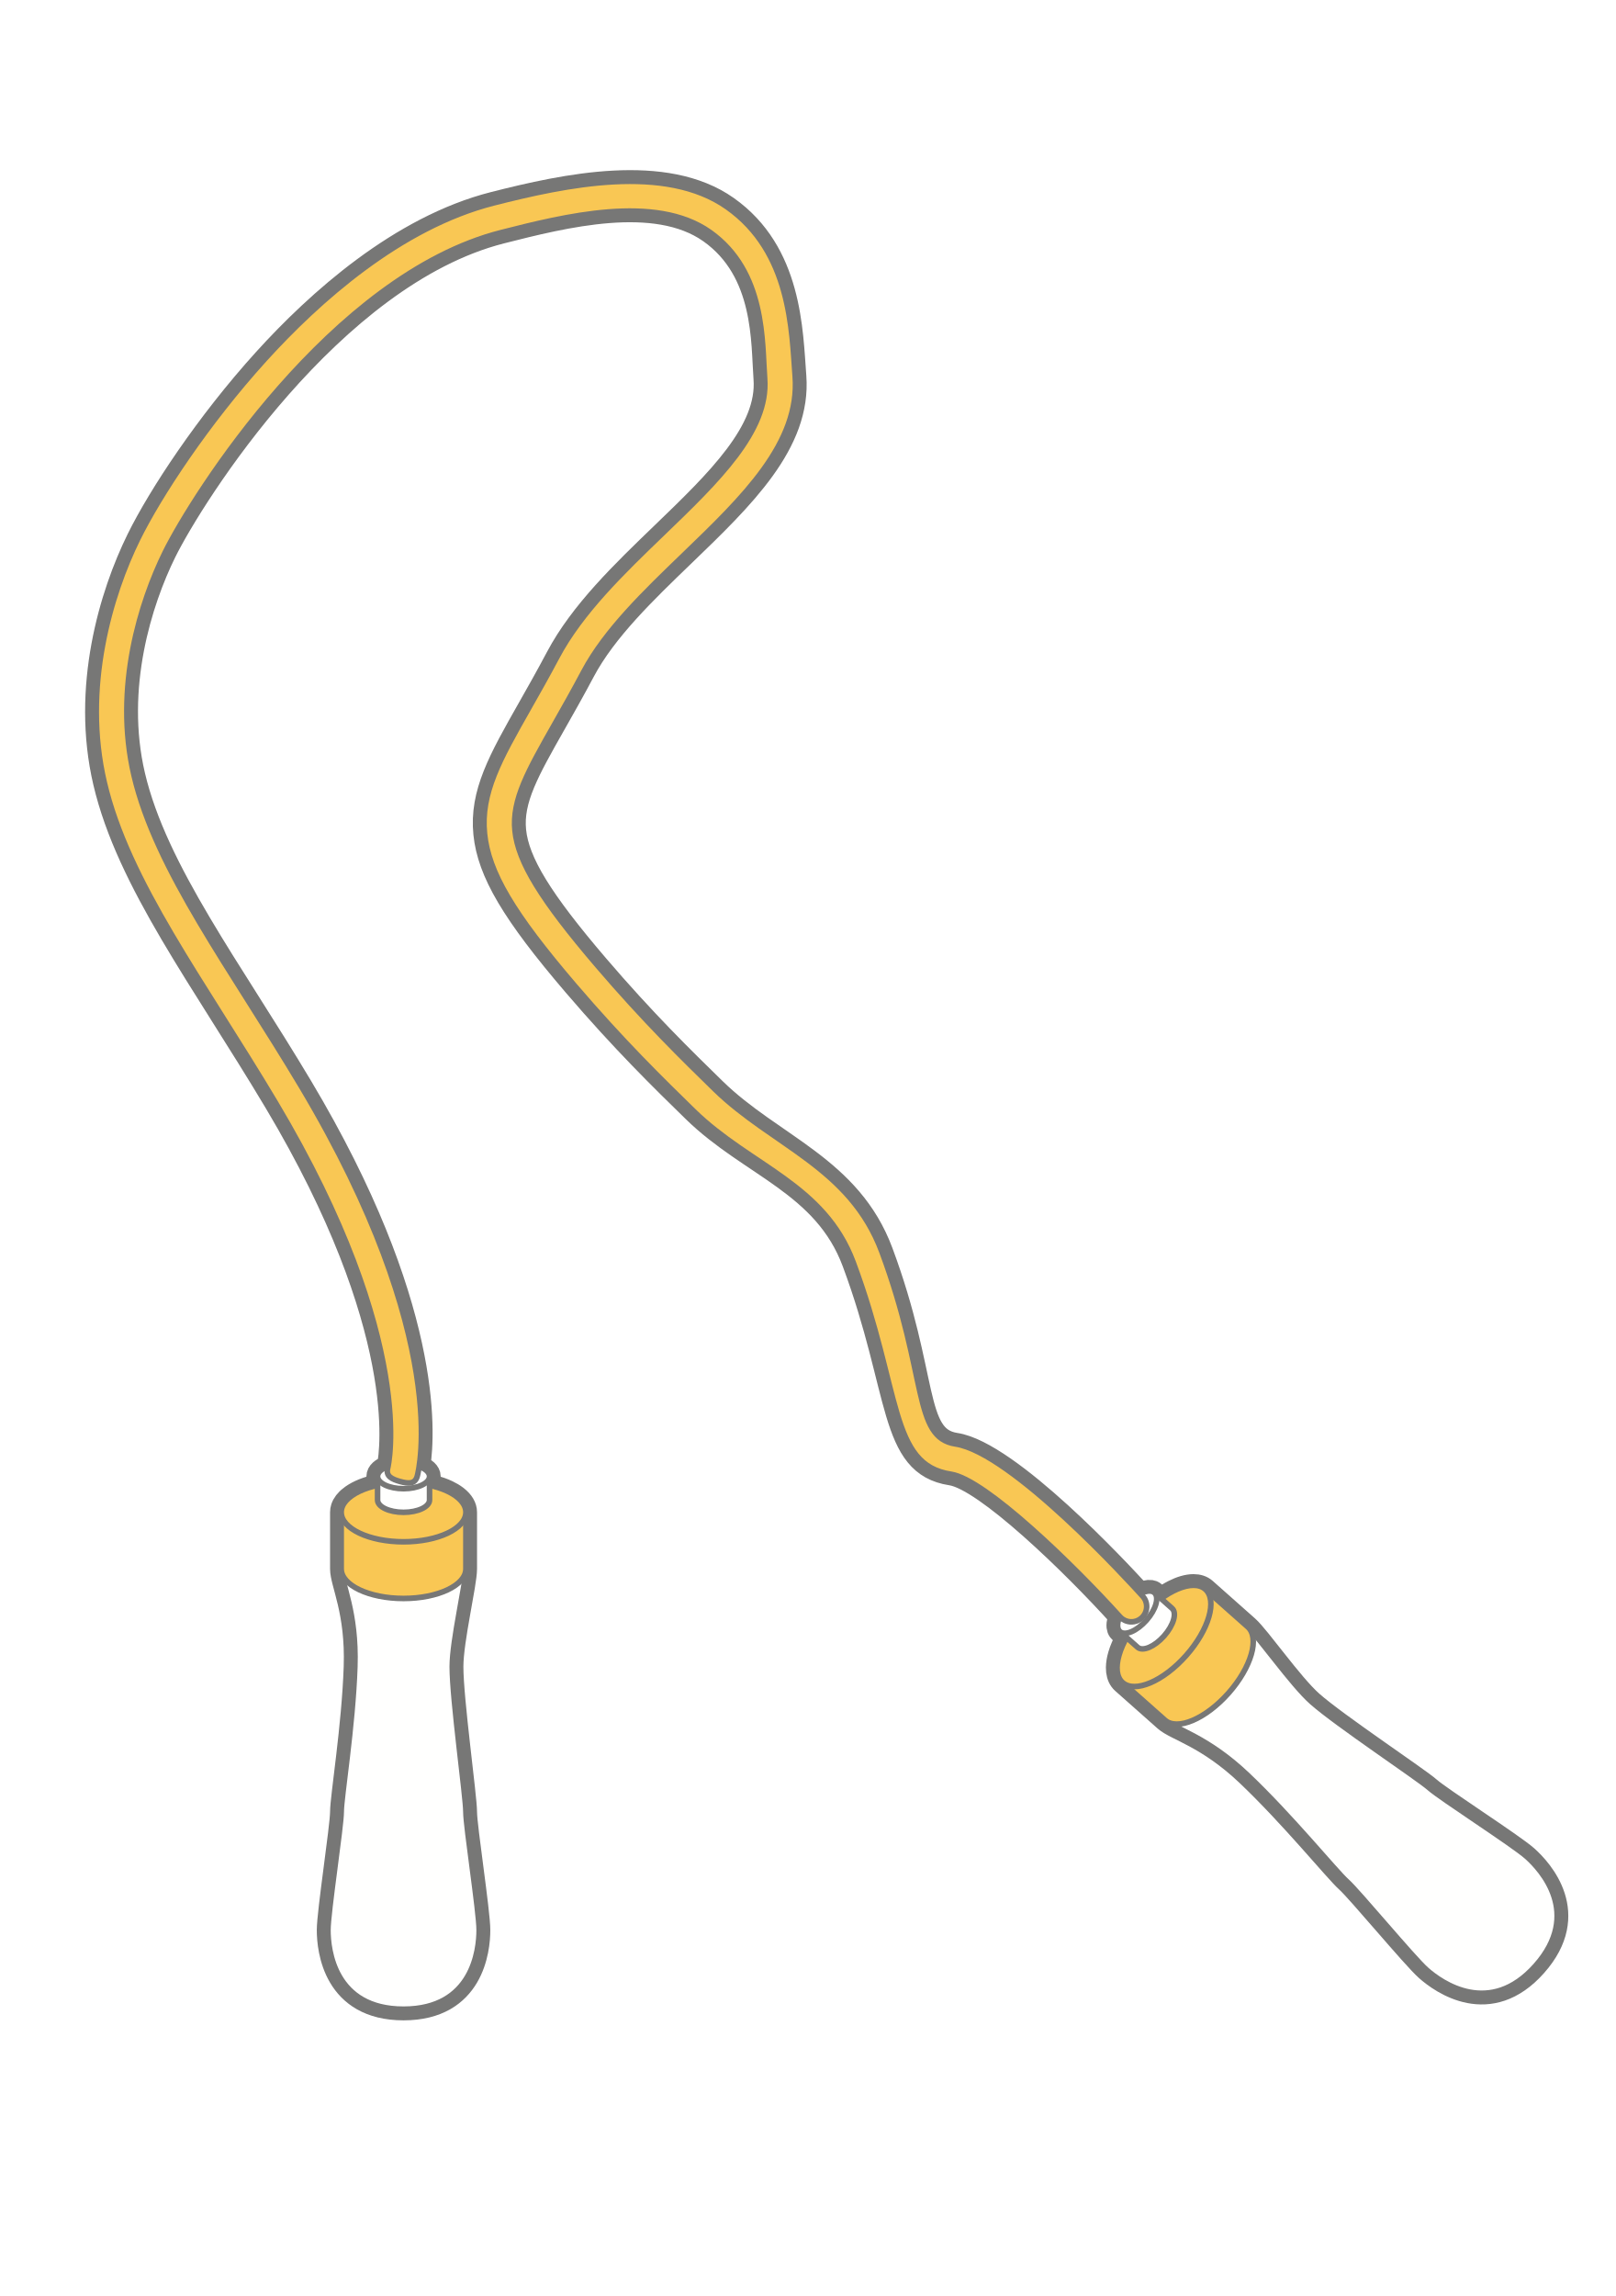
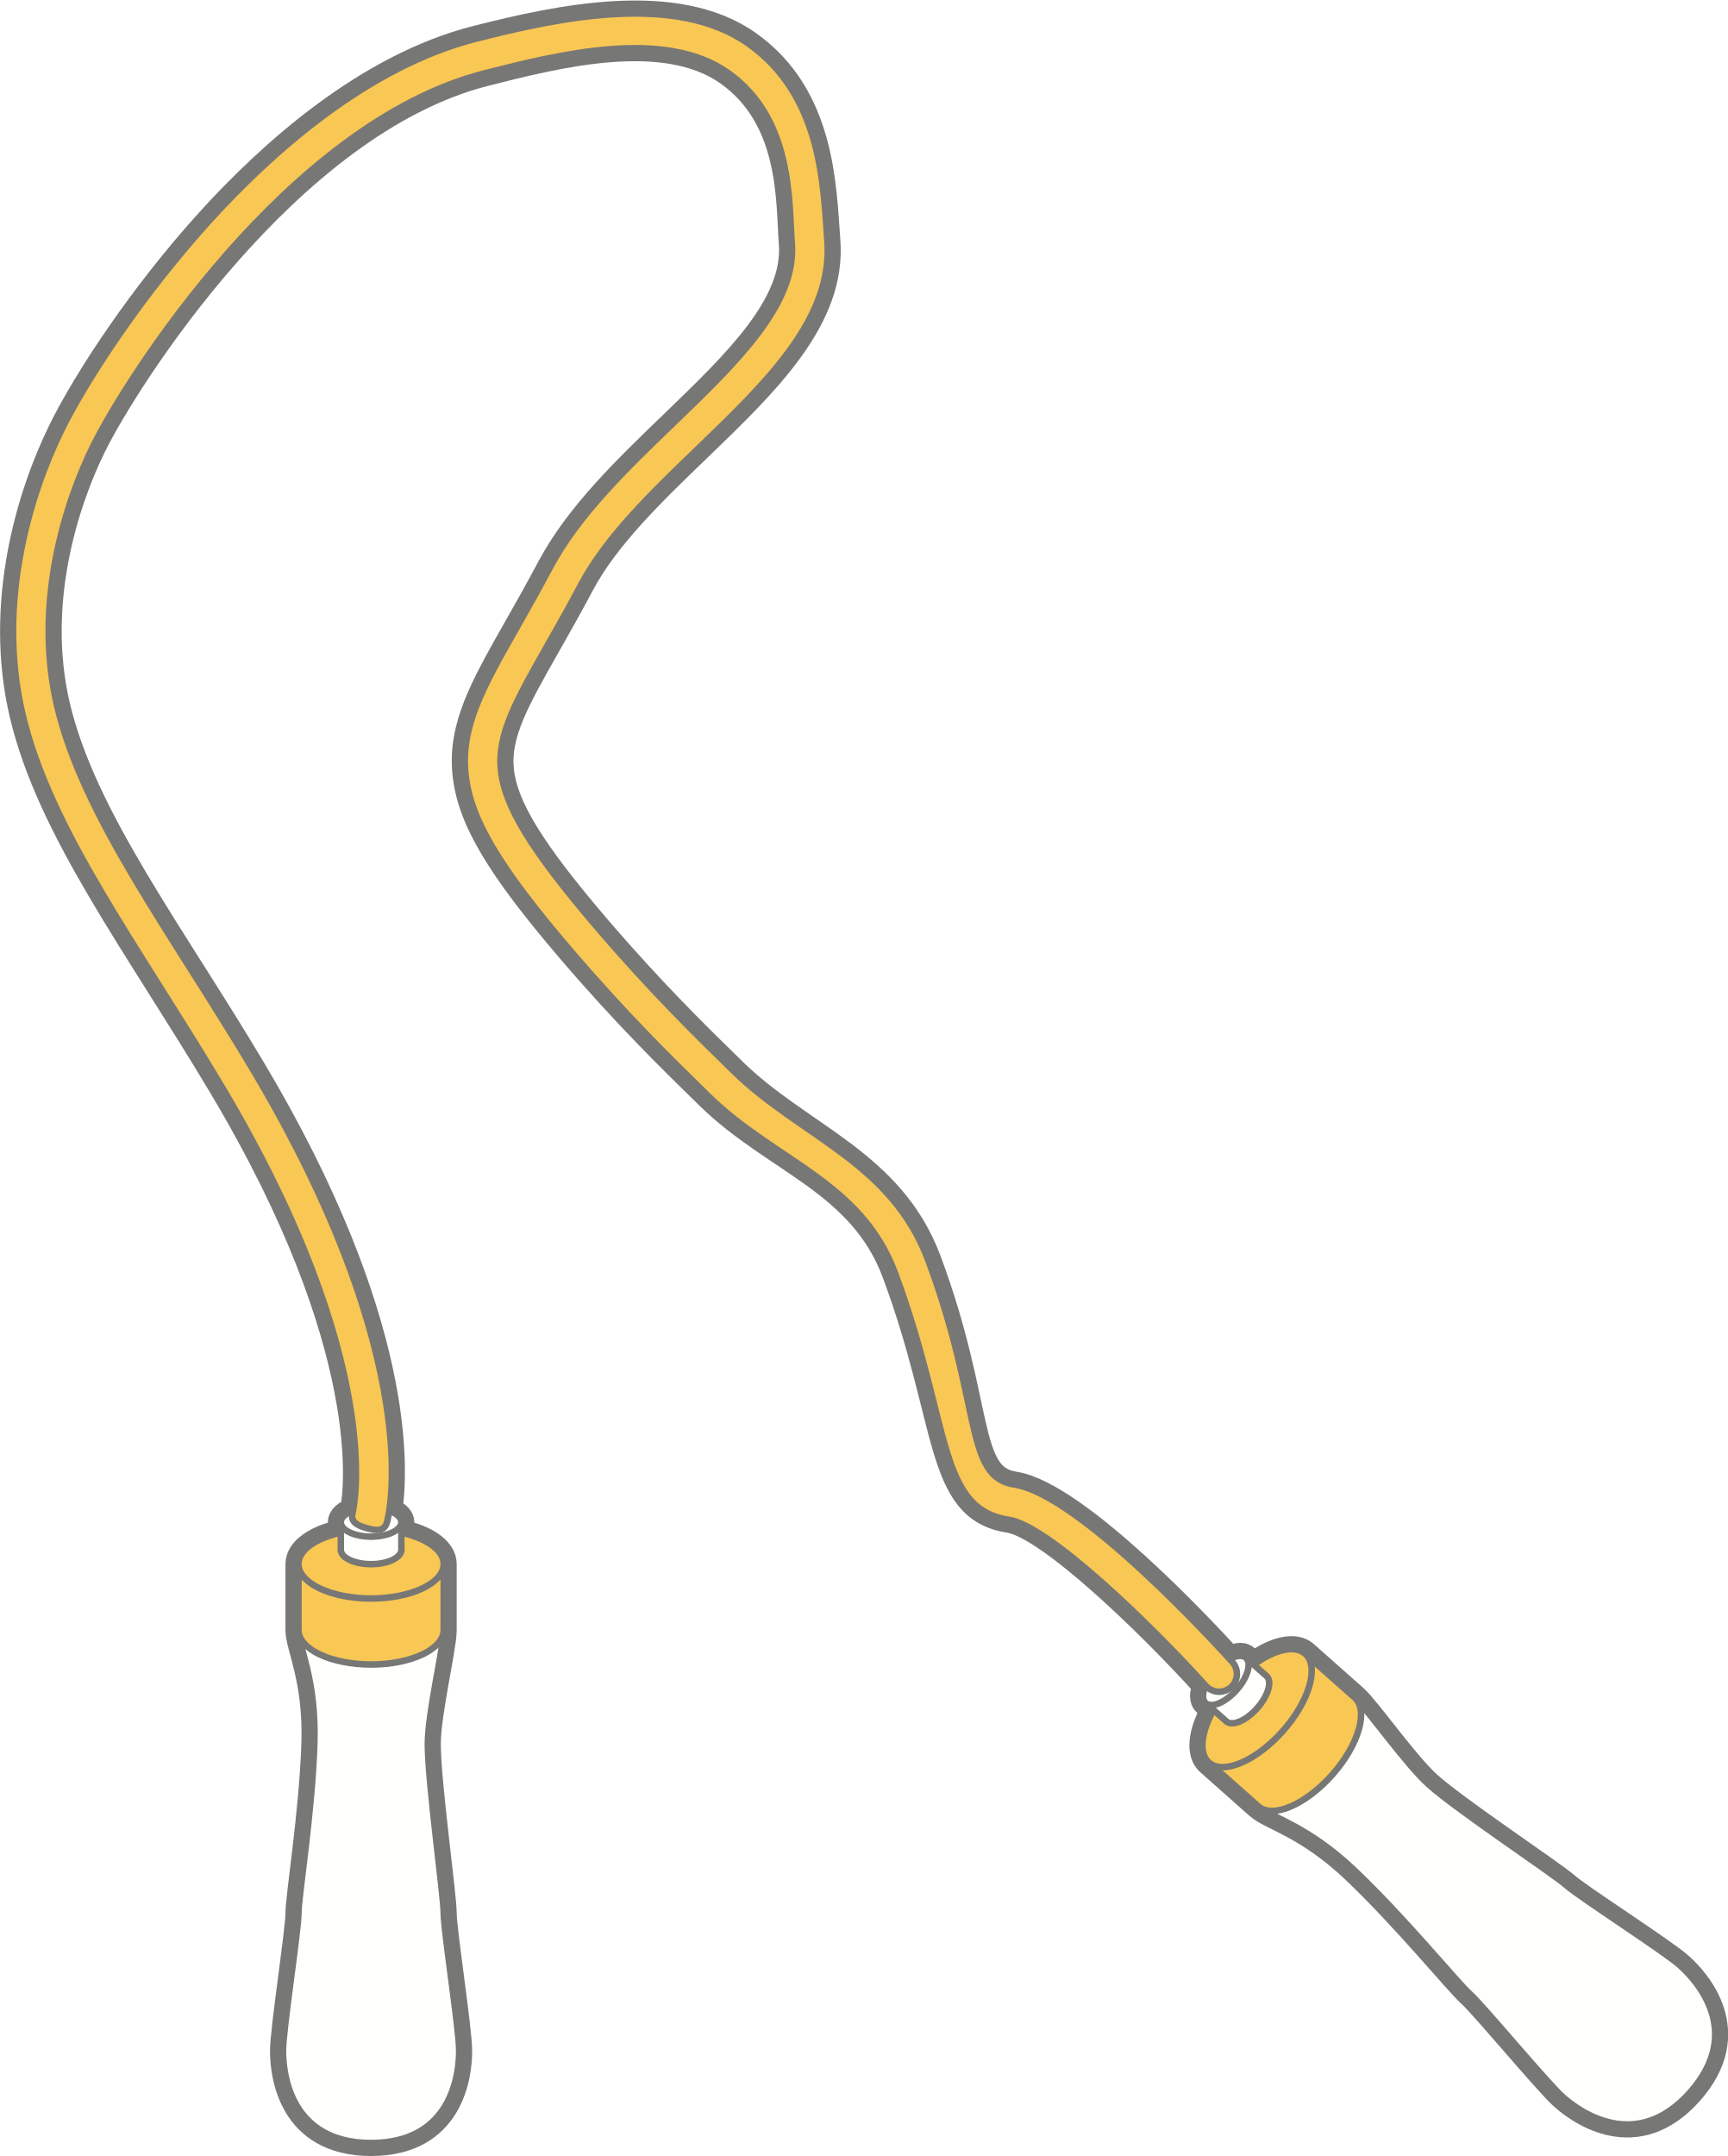
- <svg xmlns="http://www.w3.org/2000/svg" version="1.1" x="0" y="0" width="88mm" height="125mm" viewBox="0 0 332.598 472.441" id="svg75">
+ <svg xmlns="http://www.w3.org/2000/svg" version="1.1" x="0" y="0" width="80.761mm" height="100.754mm" viewBox="0 0 305.237 380.802" id="svg75">
  <defs id="defs79" />
-   <g id="Layer_1" transform="matrix(0.5435086,0,0,0.5435086,17.10647,34.82236)">
+   <g id="Layer_1" transform="matrix(0.5435086,0,0,0.5435086,-0.3985437,-0.09633924)">
    <g id="g6">
      <path d="m 546.679,638.817 c -5.264,-4.667 -32.548,-22.143 -36.824,-25.935 -4.277,-3.792 -35.18,-24.291 -44.551,-32.6 -7.614,-6.751 -20.019,-24.653 -24.296,-28.445 -3.783,-3.354 -12.265,-10.875 -16.049,-14.23 -1.157,-1.027 -2.699,-1.51 -4.494,-1.506 -2.245,0.005 -4.888,0.773 -7.676,2.197 -1.497,0.764 -3.036,1.733 -4.578,2.858 -0.99,-0.877 -1.916,-1.699 -2.537,-2.249 -0.362,-0.321 -0.814,-0.515 -1.333,-0.591 -1.089,-0.159 -2.474,0.205 -3.945,0.992 -7.935,-8.713 -49.681,-53.617 -69.994,-56.708 -16.264,-2.475 -10.368,-25.593 -27.895,-72.719 -11.951,-32.132 -41.395,-40.267 -63.237,-61.58 -11.833,-11.547 -26.559,-25.918 -44.474,-46.86 -21.288,-24.885 -30.05,-39.192 -31.252,-51.026 -1.187,-11.693 4.988,-22.579 15.219,-40.613 3.263,-5.75 6.96,-12.267 10.89,-19.669 8.214,-15.472 23.22,-29.926 37.732,-43.904 C 250.109,124.34 271.574,103.665 269.651,78.41 268.338,61.164 268.158,31.413 243.966,14.336 220.431,-2.278 182.547,5.855 155.477,12.741 119.922,21.784 88.64,49.939 68.658,71.966 46.757,96.11 28.773,123.51 20.665,139.953 10.386,160.802 -0.44,196.241 8,232.166 c 8.876,37.775 37.206,74.925 64.768,121.125 50.812,85.173 43.847,132.018 42.7,137.837 -2.404,0.852 -3.968,2.208 -3.968,3.742 0,0.828 0,2.062 0,3.381 -3.953,0.862 -7.322,2.225 -9.735,3.921 -0.424,0.298 -0.819,0.606 -1.183,0.924 -0.181,0.159 -0.355,0.32 -0.521,0.483 -0.663,0.653 -1.197,1.342 -1.585,2.058 -0.194,0.358 -0.351,0.723 -0.471,1.094 -0.179,0.557 -0.272,1.127 -0.272,1.707 0,5.056 0,16.393 0,21.449 0,5.539 5.872,15.978 5.165,37.05 -0.767,22.829 -5.165,49.423 -5.165,54.962 0,5.539 -5.025,37.9 -5.025,44.76 0,7.507 2.382,29.936 28.633,29.936 26.251,0 28.633,-22.429 28.633,-29.936 0,-7.035 -5.025,-39.044 -5.025,-44.76 0,-5.716 -5.164,-42.437 -5.164,-54.962 0,-10.176 5.164,-31.334 5.164,-37.05 0,-5.056 0,-16.393 0,-21.449 0,-2.094 -1.213,-4.053 -3.319,-5.73 -0.084,-0.067 -0.171,-0.133 -0.258,-0.2 -0.953,-0.724 -2.072,-1.394 -3.337,-1.995 -0.802,-0.38 -1.66,-0.733 -2.569,-1.056 -0.606,-0.215 -1.234,-0.417 -1.883,-0.604 -0.325,-0.093 -0.654,-0.183 -0.989,-0.27 -0.46,-0.118 -0.934,-0.228 -1.412,-0.332 0,-1.319 0,-2.553 0,-3.381 0,-1.525 -1.546,-2.875 -3.927,-3.728 2.029,-13.187 4.584,-61.482 -44.523,-143.795 C 56.16,302.806 27.778,265.611 19.296,229.512 11.478,196.237 21.997,163.491 31.073,145.084 41.639,123.654 94.204,40.297 158.337,23.987 c 23.636,-6.011 58.302,-14.738 78.937,-0.172 21.189,14.957 19.773,41.896 20.808,55.476 1.508,19.807 -18.046,38.641 -38.747,58.581 -15.166,14.609 -30.849,29.715 -39.931,46.82 -3.853,7.259 -7.508,13.701 -10.733,19.384 -10.979,19.353 -18.232,32.138 -16.671,47.511 1.486,14.621 10.695,30.177 33.979,57.396 18.254,21.34 33.188,35.913 45.187,47.622 21.457,20.938 49.422,27.63 60.465,57.321 18.169,48.848 13.567,76.575 37.025,80.145 12.893,1.962 45.989,34.032 63.895,53.859 -0.092,0.212 -0.18,0.424 -0.256,0.632 -0.27,0.735 -0.445,1.436 -0.518,2.081 -0.024,0.214 -0.037,0.423 -0.039,0.624 -10e-4,0.201 0.009,0.395 0.031,0.581 0.066,0.558 0.238,1.042 0.524,1.43 0.095,0.13 0.203,0.248 0.323,0.355 h 0.001 c 0.621,0.551 1.547,1.372 2.536,2.249 -1.28,2.287 -2.254,4.531 -2.86,6.622 -0.494,1.704 -0.755,3.308 -0.765,4.756 -0.004,0.482 0.021,0.948 0.073,1.393 0.211,1.784 0.876,3.256 2.034,4.283 3.783,3.354 12.265,10.875 16.048,14.23 4.145,3.675 15.851,6.207 31.149,20.716 16.573,15.719 33.553,36.653 37.698,40.328 4.144,3.675 25.024,28.904 30.156,33.455 5.617,4.981 23.98,18.079 41.396,-1.563 17.416,-19.641 2.214,-36.305 -3.403,-41.285 z" fill="#f9c754" id="path2" />
      <path d="m 546.679,638.817 c -5.264,-4.667 -32.548,-22.143 -36.824,-25.935 -4.277,-3.792 -35.18,-24.291 -44.551,-32.6 -7.614,-6.751 -20.019,-24.653 -24.296,-28.445 -3.783,-3.354 -12.265,-10.875 -16.049,-14.23 -1.157,-1.027 -2.699,-1.51 -4.494,-1.506 -2.245,0.005 -4.888,0.773 -7.676,2.197 -1.497,0.764 -3.036,1.733 -4.578,2.858 -0.99,-0.877 -1.916,-1.699 -2.537,-2.249 -0.362,-0.321 -0.814,-0.515 -1.333,-0.591 -1.089,-0.159 -2.474,0.205 -3.945,0.992 -7.935,-8.713 -49.681,-53.617 -69.994,-56.708 -16.264,-2.475 -10.368,-25.593 -27.895,-72.719 -11.951,-32.132 -41.395,-40.267 -63.237,-61.58 -11.833,-11.547 -26.559,-25.918 -44.474,-46.86 -21.288,-24.885 -30.05,-39.192 -31.252,-51.026 -1.187,-11.693 4.988,-22.579 15.219,-40.613 3.263,-5.75 6.96,-12.267 10.89,-19.669 8.214,-15.472 23.22,-29.926 37.732,-43.904 C 250.109,124.34 271.574,103.665 269.651,78.41 268.338,61.164 268.158,31.413 243.966,14.336 220.431,-2.278 182.547,5.855 155.477,12.741 119.922,21.784 88.64,49.939 68.658,71.966 46.757,96.11 28.773,123.51 20.665,139.953 10.386,160.802 -0.44,196.241 8,232.166 c 8.876,37.775 37.206,74.925 64.768,121.125 50.812,85.173 43.847,132.018 42.7,137.837 -2.404,0.852 -3.968,2.208 -3.968,3.742 0,0.828 0,2.062 0,3.381 -3.953,0.862 -7.322,2.225 -9.735,3.921 -0.424,0.298 -0.819,0.606 -1.183,0.924 -0.181,0.159 -0.355,0.32 -0.521,0.483 -0.663,0.653 -1.197,1.342 -1.585,2.058 -0.194,0.358 -0.351,0.723 -0.471,1.094 -0.179,0.557 -0.272,1.127 -0.272,1.707 0,5.056 0,16.393 0,21.449 0,5.539 5.872,15.978 5.165,37.05 -0.767,22.829 -5.165,49.423 -5.165,54.962 0,5.539 -5.025,37.9 -5.025,44.76 0,7.507 2.382,29.936 28.633,29.936 26.251,0 28.633,-22.429 28.633,-29.936 0,-7.035 -5.025,-39.044 -5.025,-44.76 0,-5.716 -5.164,-42.437 -5.164,-54.962 0,-10.176 5.164,-31.334 5.164,-37.05 0,-5.056 0,-16.393 0,-21.449 0,-2.094 -1.213,-4.053 -3.319,-5.73 -0.084,-0.067 -0.171,-0.133 -0.258,-0.2 -0.953,-0.724 -2.072,-1.394 -3.337,-1.995 -0.802,-0.38 -1.66,-0.733 -2.569,-1.056 -0.606,-0.215 -1.234,-0.417 -1.883,-0.604 -0.325,-0.093 -0.654,-0.183 -0.989,-0.27 -0.46,-0.118 -0.934,-0.228 -1.412,-0.332 0,-1.319 0,-2.553 0,-3.381 0,-1.525 -1.546,-2.875 -3.927,-3.728 2.029,-13.187 4.584,-61.482 -44.523,-143.795 C 56.16,302.806 27.778,265.611 19.296,229.512 11.478,196.237 21.997,163.491 31.073,145.084 41.639,123.654 94.204,40.297 158.337,23.987 c 23.636,-6.011 58.302,-14.738 78.937,-0.172 21.189,14.957 19.773,41.896 20.808,55.476 1.508,19.807 -18.046,38.641 -38.747,58.581 -15.166,14.609 -30.849,29.715 -39.931,46.82 -3.853,7.259 -7.508,13.701 -10.733,19.384 -10.979,19.353 -18.232,32.138 -16.671,47.511 1.486,14.621 10.695,30.177 33.979,57.396 18.254,21.34 33.188,35.913 45.187,47.622 21.457,20.938 49.422,27.63 60.465,57.321 18.169,48.848 13.567,76.575 37.025,80.145 12.893,1.962 45.989,34.032 63.895,53.859 -0.092,0.212 -0.18,0.424 -0.256,0.632 -0.27,0.735 -0.445,1.436 -0.518,2.081 -0.024,0.214 -0.037,0.423 -0.039,0.624 -10e-4,0.201 0.009,0.395 0.031,0.581 0.066,0.558 0.238,1.042 0.524,1.43 0.095,0.13 0.203,0.248 0.323,0.355 h 0.001 c 0.621,0.551 1.547,1.372 2.536,2.249 -1.28,2.287 -2.254,4.531 -2.86,6.622 -0.494,1.704 -0.755,3.308 -0.765,4.756 -0.004,0.482 0.021,0.948 0.073,1.393 0.211,1.784 0.876,3.256 2.034,4.283 3.783,3.354 12.265,10.875 16.048,14.23 4.145,3.675 15.851,6.207 31.149,20.716 16.573,15.719 33.553,36.653 37.698,40.328 4.144,3.675 25.024,28.904 30.156,33.455 5.617,4.981 23.98,18.079 41.396,-1.563 17.416,-19.641 2.214,-36.305 -3.403,-41.285 z" fill-opacity="0" stroke="#777776" stroke-width="8.439" stroke-linecap="round" stroke-linejoin="round" id="path4" />
    </g>
    <g id="g12">
      <path d="m 144.949,621.899 c 0,-5.716 -5.164,-42.437 -5.164,-54.962 0,-10.176 5.164,-31.334 5.164,-37.05 0,-6.19 -10.57,-11.207 -23.608,-11.207 -13.038,0 -23.608,5.017 -23.608,11.207 0,5.539 5.872,15.978 5.165,37.05 -0.767,22.83 -5.165,49.423 -5.165,54.962 0,5.539 -5.025,37.9 -5.025,44.76 0,7.507 2.382,29.936 28.633,29.936 26.251,0 28.633,-22.429 28.633,-29.936 0,-7.035 -5.025,-39.044 -5.025,-44.76 z" fill="#fffffe" id="path8" />
      <path d="m 144.949,621.899 c 0,-5.716 -5.164,-42.437 -5.164,-54.962 0,-10.176 5.164,-31.334 5.164,-37.05 0,-6.19 -10.57,-11.207 -23.608,-11.207 -13.038,0 -23.608,5.017 -23.608,11.207 0,5.539 5.872,15.978 5.165,37.05 -0.767,22.83 -5.165,49.423 -5.165,54.962 0,5.539 -5.025,37.9 -5.025,44.76 0,7.507 2.382,29.936 28.633,29.936 26.251,0 28.633,-22.429 28.633,-29.936 0,-7.035 -5.025,-39.044 -5.025,-44.76 z" fill-opacity="0" stroke="#777776" stroke-width="2.11" stroke-linecap="round" stroke-linejoin="round" id="path10" />
    </g>
    <g id="g18">
      <path d="m 144.949,508.438 c 0,-6.19 -10.57,-11.207 -23.608,-11.207 -13.038,0 -23.608,5.017 -23.608,11.207 0,5.056 0,16.393 0,21.449 0,6.19 10.57,11.207 23.608,11.207 13.038,0 23.608,-5.017 23.608,-11.207 0,-5.056 0,-16.393 0,-21.449 z" fill="#f9c754" id="path14" />
      <path d="m 144.949,508.438 c 0,-6.19 -10.57,-11.207 -23.608,-11.207 -13.038,0 -23.608,5.017 -23.608,11.207 0,5.056 0,16.393 0,21.449 0,6.19 10.57,11.207 23.608,11.207 13.038,0 23.608,-5.017 23.608,-11.207 0,-5.056 0,-16.393 0,-21.449 z" fill-opacity="0" stroke="#777776" stroke-width="2.11" stroke-linecap="round" stroke-linejoin="round" id="path16" />
    </g>
    <g id="g24">
      <path d="m 144.949,508.438 c 0,6.189 -10.57,11.207 -23.608,11.207 -13.038,0 -23.608,-5.018 -23.608,-11.207 0,-6.19 10.57,-11.207 23.608,-11.207 13.038,0 23.608,5.017 23.608,11.207 z" fill="#f9c754" id="path20" />
      <path d="m 144.949,508.438 c 0,6.189 -10.57,11.207 -23.608,11.207 -13.038,0 -23.608,-5.018 -23.608,-11.207 0,-6.19 10.57,-11.207 23.608,-11.207 13.038,0 23.608,5.017 23.608,11.207 z" fill-opacity="0" stroke="#777776" stroke-width="2.11" stroke-linecap="round" stroke-linejoin="round" id="path22" />
    </g>
    <g id="g30">
      <path d="m 131.182,494.87 c 0,-2.58 -4.406,-4.672 -9.841,-4.672 -5.435,0 -9.841,2.092 -9.841,4.672 0,2.108 0,6.833 0,8.941 0,2.58 4.406,4.671 9.841,4.671 5.435,0 9.841,-2.091 9.841,-4.671 0,-2.108 0,-6.833 0,-8.941 z" fill="#fffffe" id="path26" />
      <path d="m 131.182,494.87 c 0,-2.58 -4.406,-4.672 -9.841,-4.672 -5.435,0 -9.841,2.092 -9.841,4.672 0,2.108 0,6.833 0,8.941 0,2.58 4.406,4.671 9.841,4.671 5.435,0 9.841,-2.091 9.841,-4.671 0,-2.108 0,-6.833 0,-8.941 z" fill-opacity="0" stroke="#777776" stroke-width="2.11" stroke-linecap="round" stroke-linejoin="round" id="path28" />
    </g>
    <g id="g36">
      <path d="m 131.182,494.87 c 0,2.58 -4.406,4.671 -9.841,4.671 -5.435,0 -9.841,-2.091 -9.841,-4.671 0,-2.58 4.406,-4.672 9.841,-4.672 5.435,0 9.841,2.092 9.841,4.672 z" fill="#fffffe" id="path32" />
      <path d="m 131.182,494.87 c 0,2.58 -4.406,4.671 -9.841,4.671 -5.435,0 -9.841,-2.091 -9.841,-4.671 0,-2.58 4.406,-4.672 9.841,-4.672 5.435,0 9.841,2.092 9.841,4.672 z" fill-opacity="0" stroke="#777776" stroke-width="2.11" stroke-linecap="round" stroke-linejoin="round" id="path34" />
    </g>
    <g id="g42">
      <path d="m 509.855,612.882 c -4.277,-3.792 -35.18,-24.291 -44.551,-32.6 -7.614,-6.751 -20.019,-24.653 -24.296,-28.445 -4.631,-4.106 -15.398,0.474 -24.048,10.229 -8.65,9.756 -11.908,20.994 -7.277,25.1 4.145,3.675 15.851,6.207 31.149,20.716 16.573,15.719 33.553,36.653 37.698,40.328 4.144,3.675 25.024,28.904 30.156,33.455 5.617,4.981 23.98,18.079 41.396,-1.563 17.416,-19.641 2.214,-36.305 -3.403,-41.285 -5.264,-4.667 -32.548,-22.143 -36.824,-25.935 z" fill="#fffffe" id="path38" />
      <path d="m 509.855,612.882 c -4.277,-3.792 -35.18,-24.291 -44.551,-32.6 -7.614,-6.751 -20.019,-24.653 -24.296,-28.445 -4.631,-4.106 -15.398,0.474 -24.048,10.229 -8.65,9.756 -11.908,20.994 -7.277,25.1 4.145,3.675 15.851,6.207 31.149,20.716 16.573,15.719 33.553,36.653 37.698,40.328 4.144,3.675 25.024,28.904 30.156,33.455 5.617,4.981 23.98,18.079 41.396,-1.563 17.416,-19.641 2.214,-36.305 -3.403,-41.285 -5.264,-4.667 -32.548,-22.143 -36.824,-25.935 z" fill-opacity="0" stroke="#777776" stroke-width="2.11" stroke-linecap="round" stroke-linejoin="round" id="path40" />
    </g>
    <g id="g48">
      <path d="m 424.959,537.607 c -4.631,-4.106 -15.397,0.473 -24.048,10.229 -8.65,9.756 -11.908,20.993 -7.276,25.1 3.783,3.354 12.265,10.875 16.048,14.23 4.632,4.106 15.398,-0.473 24.049,-10.229 8.65,-9.756 11.908,-20.993 7.276,-25.1 -3.783,-3.354 -12.265,-10.875 -16.049,-14.23 z" fill="#f9c754" id="path44" />
      <path d="m 424.959,537.607 c -4.631,-4.106 -15.397,0.473 -24.048,10.229 -8.65,9.756 -11.908,20.993 -7.276,25.1 3.783,3.354 12.265,10.875 16.048,14.23 4.632,4.106 15.398,-0.473 24.049,-10.229 8.65,-9.756 11.908,-20.993 7.276,-25.1 -3.783,-3.354 -12.265,-10.875 -16.049,-14.23 z" fill-opacity="0" stroke="#777776" stroke-width="2.11" stroke-linecap="round" stroke-linejoin="round" id="path46" />
    </g>
    <g id="g54">
      <path d="m 424.959,537.607 c 4.632,4.107 1.374,15.344 -7.276,25.1 -8.651,9.755 -19.417,14.335 -24.048,10.229 -4.632,-4.107 -1.374,-15.344 7.276,-25.1 8.651,-9.756 19.417,-14.335 24.048,-10.229 z" fill="#f9c754" id="path50" />
      <path d="m 424.959,537.607 c 4.632,4.107 1.374,15.344 -7.276,25.1 -8.651,9.755 -19.417,14.335 -24.048,10.229 -4.632,-4.107 -1.374,-15.344 7.276,-25.1 8.651,-9.756 19.417,-14.335 24.048,-10.229 z" fill-opacity="0" stroke="#777776" stroke-width="2.11" stroke-linecap="round" stroke-linejoin="round" id="path52" />
    </g>
    <g id="g60">
      <path d="m 405.674,538.907 c -1.931,-1.712 -6.419,0.197 -10.024,4.264 -3.606,4.066 -4.964,8.75 -3.034,10.462 1.577,1.398 5.113,4.533 6.69,5.932 1.931,1.711 6.418,-0.198 10.024,-4.264 3.606,-4.067 4.964,-8.751 3.033,-10.463 -1.577,-1.398 -5.112,-4.533 -6.689,-5.931 z" fill="#fffffe" id="path56" />
      <path d="m 405.674,538.907 c -1.931,-1.712 -6.419,0.197 -10.024,4.264 -3.606,4.066 -4.964,8.75 -3.034,10.462 1.577,1.398 5.113,4.533 6.69,5.932 1.931,1.711 6.418,-0.198 10.024,-4.264 3.606,-4.067 4.964,-8.751 3.033,-10.463 -1.577,-1.398 -5.112,-4.533 -6.689,-5.931 z" fill-opacity="0" stroke="#777776" stroke-width="2.11" stroke-linecap="round" stroke-linejoin="round" id="path58" />
    </g>
    <g id="g66">
      <path d="m 405.674,538.907 c 1.93,1.712 0.572,6.396 -3.033,10.462 -3.606,4.067 -8.094,5.976 -10.025,4.264 -1.93,-1.712 -0.572,-6.396 3.034,-10.462 3.605,-4.067 8.093,-5.976 10.024,-4.264 z" fill="#fffffe" id="path62" />
      <path d="m 405.674,538.907 c 1.93,1.712 0.572,6.396 -3.033,10.462 -3.606,4.067 -8.094,5.976 -10.025,4.264 -1.93,-1.712 -0.572,-6.396 3.034,-10.462 3.605,-4.067 8.093,-5.976 10.024,-4.264 z" fill-opacity="0" stroke="#777776" stroke-width="2.11" stroke-linecap="round" stroke-linejoin="round" id="path64" />
    </g>
    <g id="g72">
      <path d="m 397.94,549.861 c -1.896,0.327 -3.914,-0.296 -5.298,-1.831 C 374.757,528.211 341.57,496.037 328.656,494.071 305.198,490.501 309.8,462.774 291.631,413.926 280.588,384.235 252.624,377.543 231.166,356.605 219.167,344.896 204.233,330.323 185.979,308.983 162.695,281.764 153.486,266.208 152,251.587 c -1.561,-15.373 5.692,-28.158 16.671,-47.511 3.225,-5.683 6.88,-12.126 10.733,-19.384 9.082,-17.105 24.765,-32.211 39.931,-46.82 20.701,-19.94 40.255,-38.774 38.747,-58.581 -1.035,-13.58 0.381,-40.519 -20.808,-55.476 -20.635,-14.566 -55.301,-5.839 -78.937,0.172 -64.133,16.31 -116.698,99.667 -127.264,121.097 -9.076,18.407 -19.595,51.153 -11.777,84.428 8.482,36.099 36.864,73.294 63.436,117.835 57.063,95.65 44.368,145.368 43.8,147.438 -0.848,3.09 -3.37,2.885 -6.461,2.036 -3.079,-0.845 -5.564,-1.997 -4.736,-5.076 0.155,-0.603 11.49,-47.841 -42.567,-138.454 C 45.206,307.091 16.876,269.941 8,232.166 -0.44,196.241 10.386,160.802 20.665,139.953 28.773,123.51 46.757,96.11 68.658,71.966 88.64,49.939 119.922,21.784 155.477,12.742 c 27.07,-6.887 64.954,-15.02 88.489,1.594 24.192,17.077 24.372,46.828 25.685,64.074 1.923,25.255 -19.542,45.93 -42.266,67.819 -14.512,13.978 -29.518,28.432 -37.732,43.904 -3.93,7.402 -7.627,13.919 -10.89,19.669 -10.231,18.034 -16.406,28.92 -15.219,40.613 1.202,11.834 9.964,26.141 31.252,51.026 17.915,20.942 32.641,35.313 44.474,46.86 21.842,21.313 51.286,29.448 63.237,61.58 17.527,47.126 11.631,70.244 27.895,72.719 21.22,3.229 65.837,52.096 70.855,57.657 2.146,2.38 1.958,6.048 -0.421,8.194 -0.845,0.762 -1.852,1.23 -2.896,1.41 z" fill="#f9c754" id="path68" />
      <path d="m 397.94,549.861 c -1.896,0.327 -3.914,-0.296 -5.298,-1.831 C 374.757,528.211 341.57,496.037 328.656,494.071 305.198,490.501 309.8,462.774 291.631,413.926 280.588,384.235 252.624,377.543 231.166,356.605 219.167,344.896 204.233,330.323 185.979,308.983 162.695,281.764 153.486,266.208 152,251.587 c -1.561,-15.373 5.692,-28.158 16.671,-47.511 3.225,-5.683 6.88,-12.126 10.733,-19.384 9.082,-17.105 24.765,-32.211 39.931,-46.82 20.701,-19.94 40.255,-38.774 38.747,-58.581 -1.035,-13.58 0.381,-40.519 -20.808,-55.476 -20.635,-14.566 -55.301,-5.839 -78.937,0.172 -64.133,16.31 -116.698,99.667 -127.264,121.097 -9.076,18.407 -19.595,51.153 -11.777,84.428 8.482,36.099 36.864,73.294 63.436,117.835 57.063,95.65 44.368,145.368 43.8,147.438 -0.848,3.09 -3.37,2.885 -6.461,2.036 -3.079,-0.845 -5.564,-1.997 -4.736,-5.076 0.155,-0.603 11.49,-47.841 -42.567,-138.454 C 45.206,307.091 16.876,269.941 8,232.166 -0.44,196.241 10.386,160.802 20.665,139.953 28.773,123.51 46.757,96.11 68.658,71.966 88.64,49.939 119.922,21.784 155.477,12.742 c 27.07,-6.887 64.954,-15.02 88.489,1.594 24.192,17.077 24.372,46.828 25.685,64.074 1.923,25.255 -19.542,45.93 -42.266,67.819 -14.512,13.978 -29.518,28.432 -37.732,43.904 -3.93,7.402 -7.627,13.919 -10.89,19.669 -10.231,18.034 -16.406,28.92 -15.219,40.613 1.202,11.834 9.964,26.141 31.252,51.026 17.915,20.942 32.641,35.313 44.474,46.86 21.842,21.313 51.286,29.448 63.237,61.58 17.527,47.126 11.631,70.244 27.895,72.719 21.22,3.229 65.837,52.096 70.855,57.657 2.146,2.38 1.958,6.048 -0.421,8.194 -0.845,0.762 -1.852,1.23 -2.896,1.41 z" fill-opacity="0" stroke="#777776" stroke-width="2.11" stroke-linecap="round" stroke-linejoin="round" id="path70" />
    </g>
  </g>
</svg>
